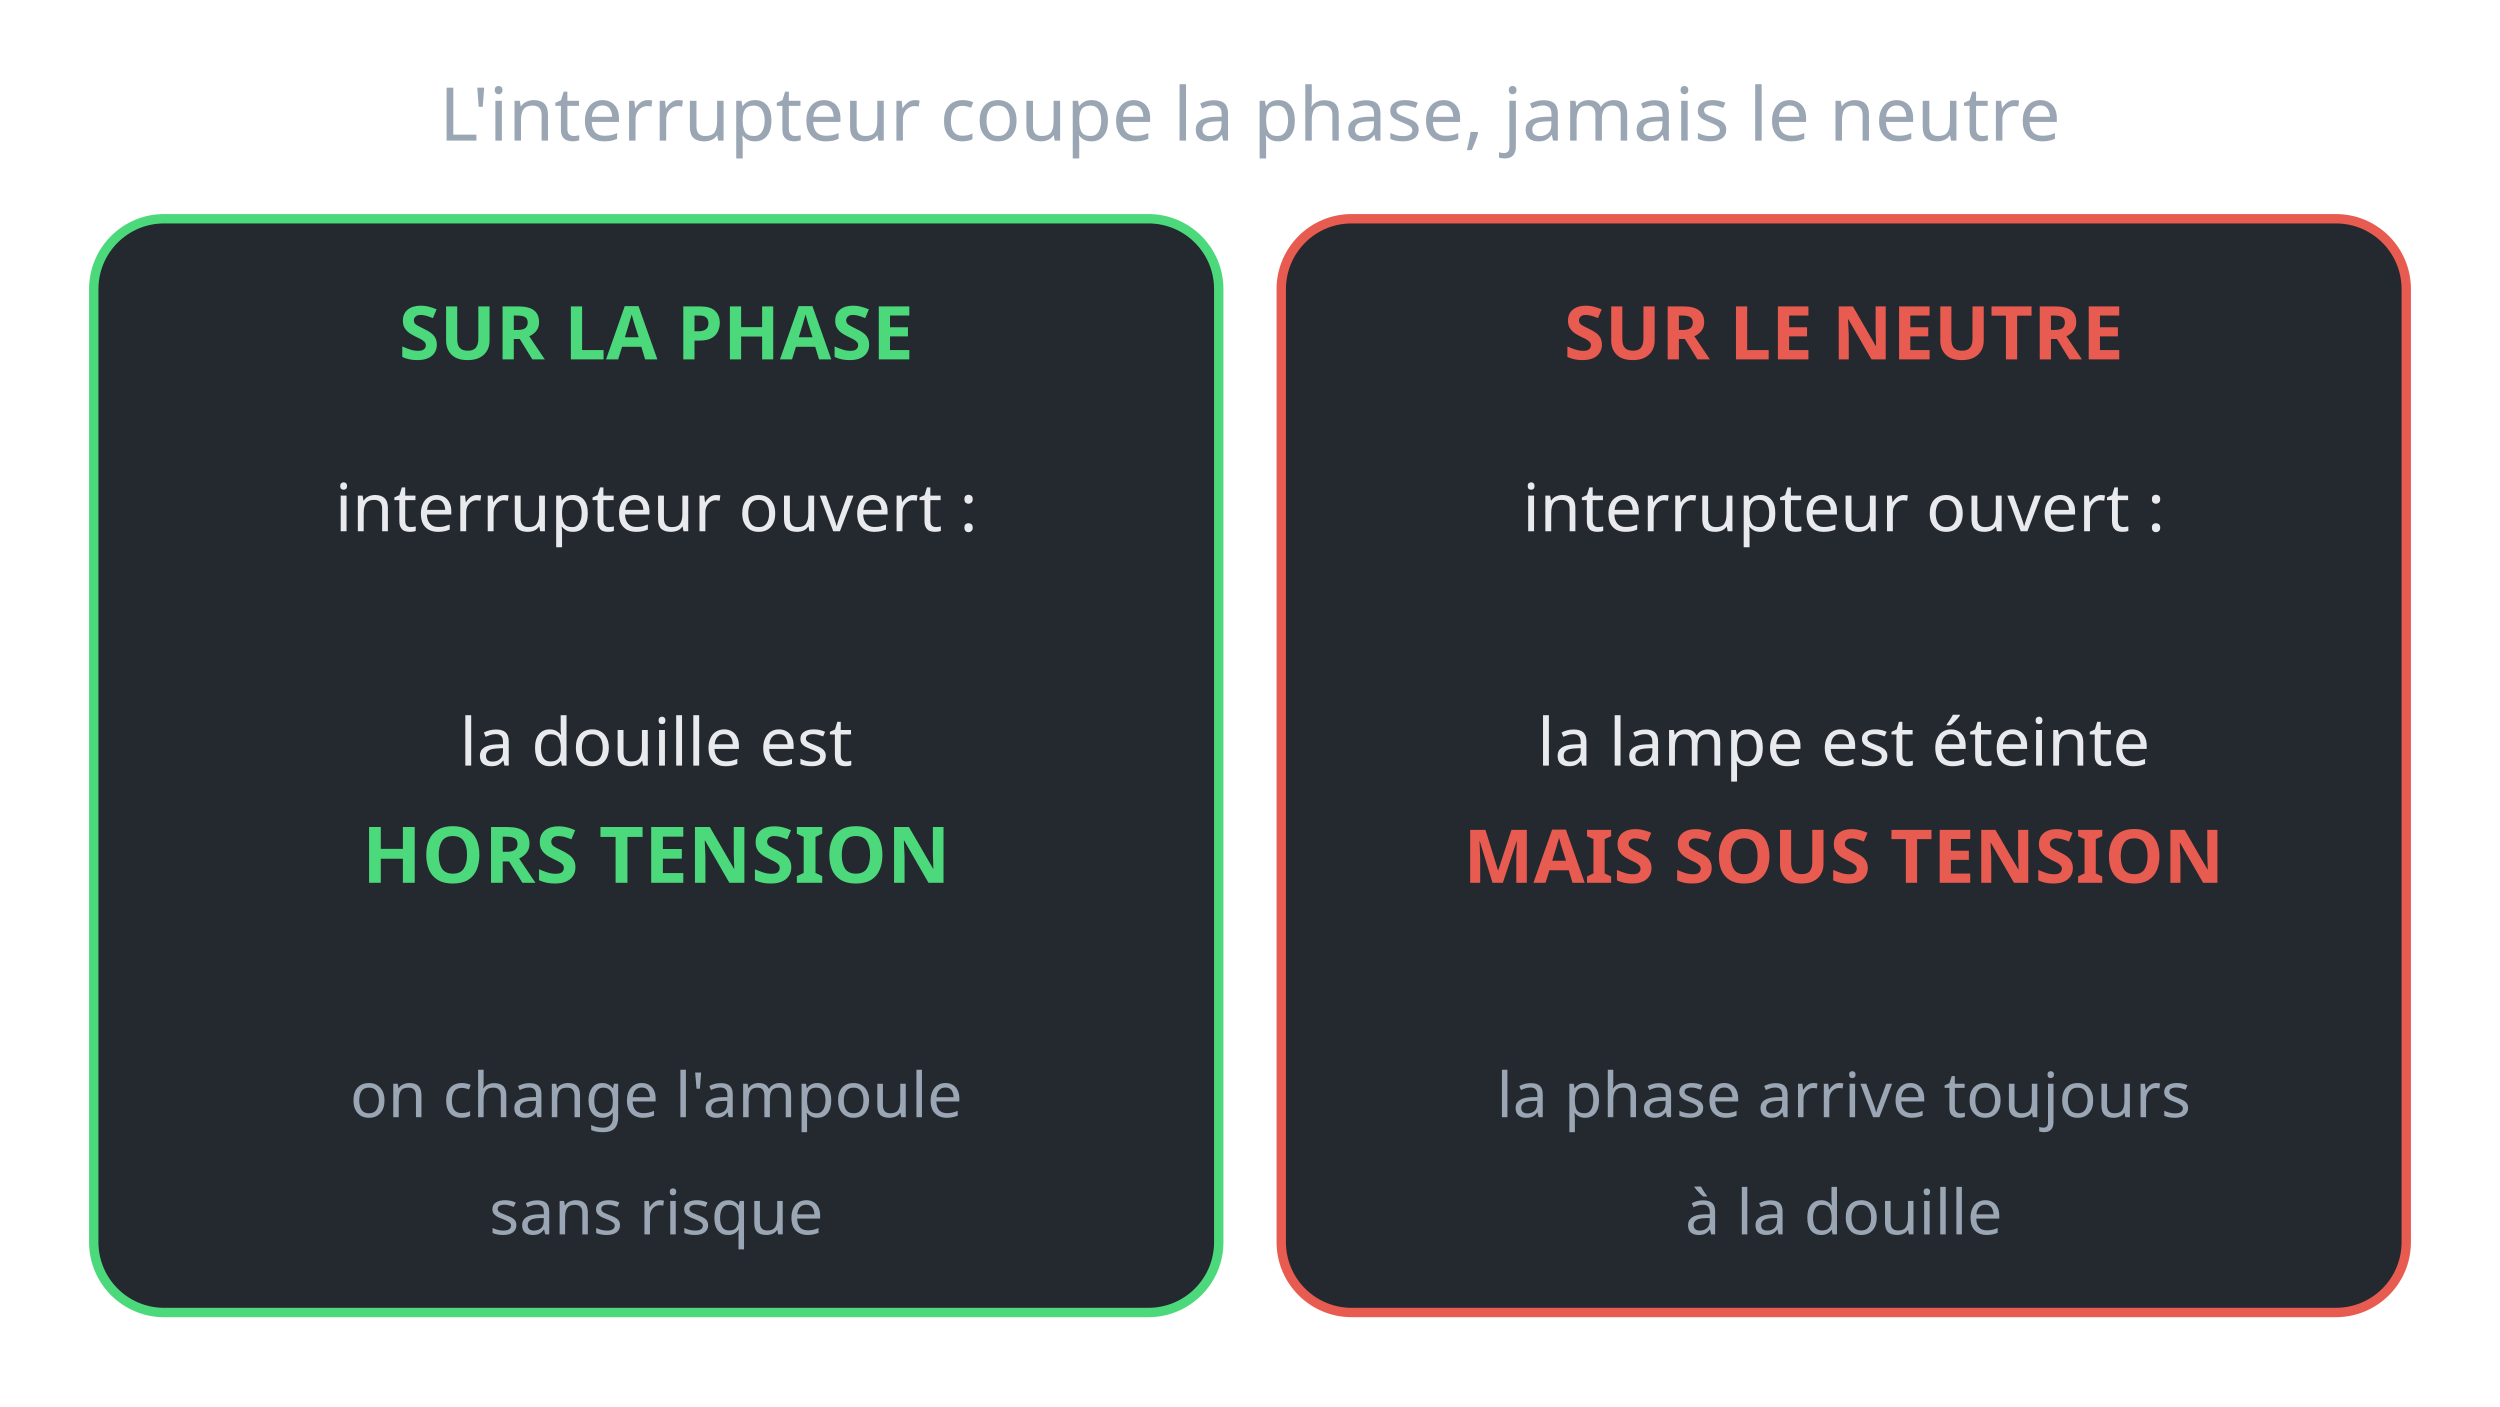
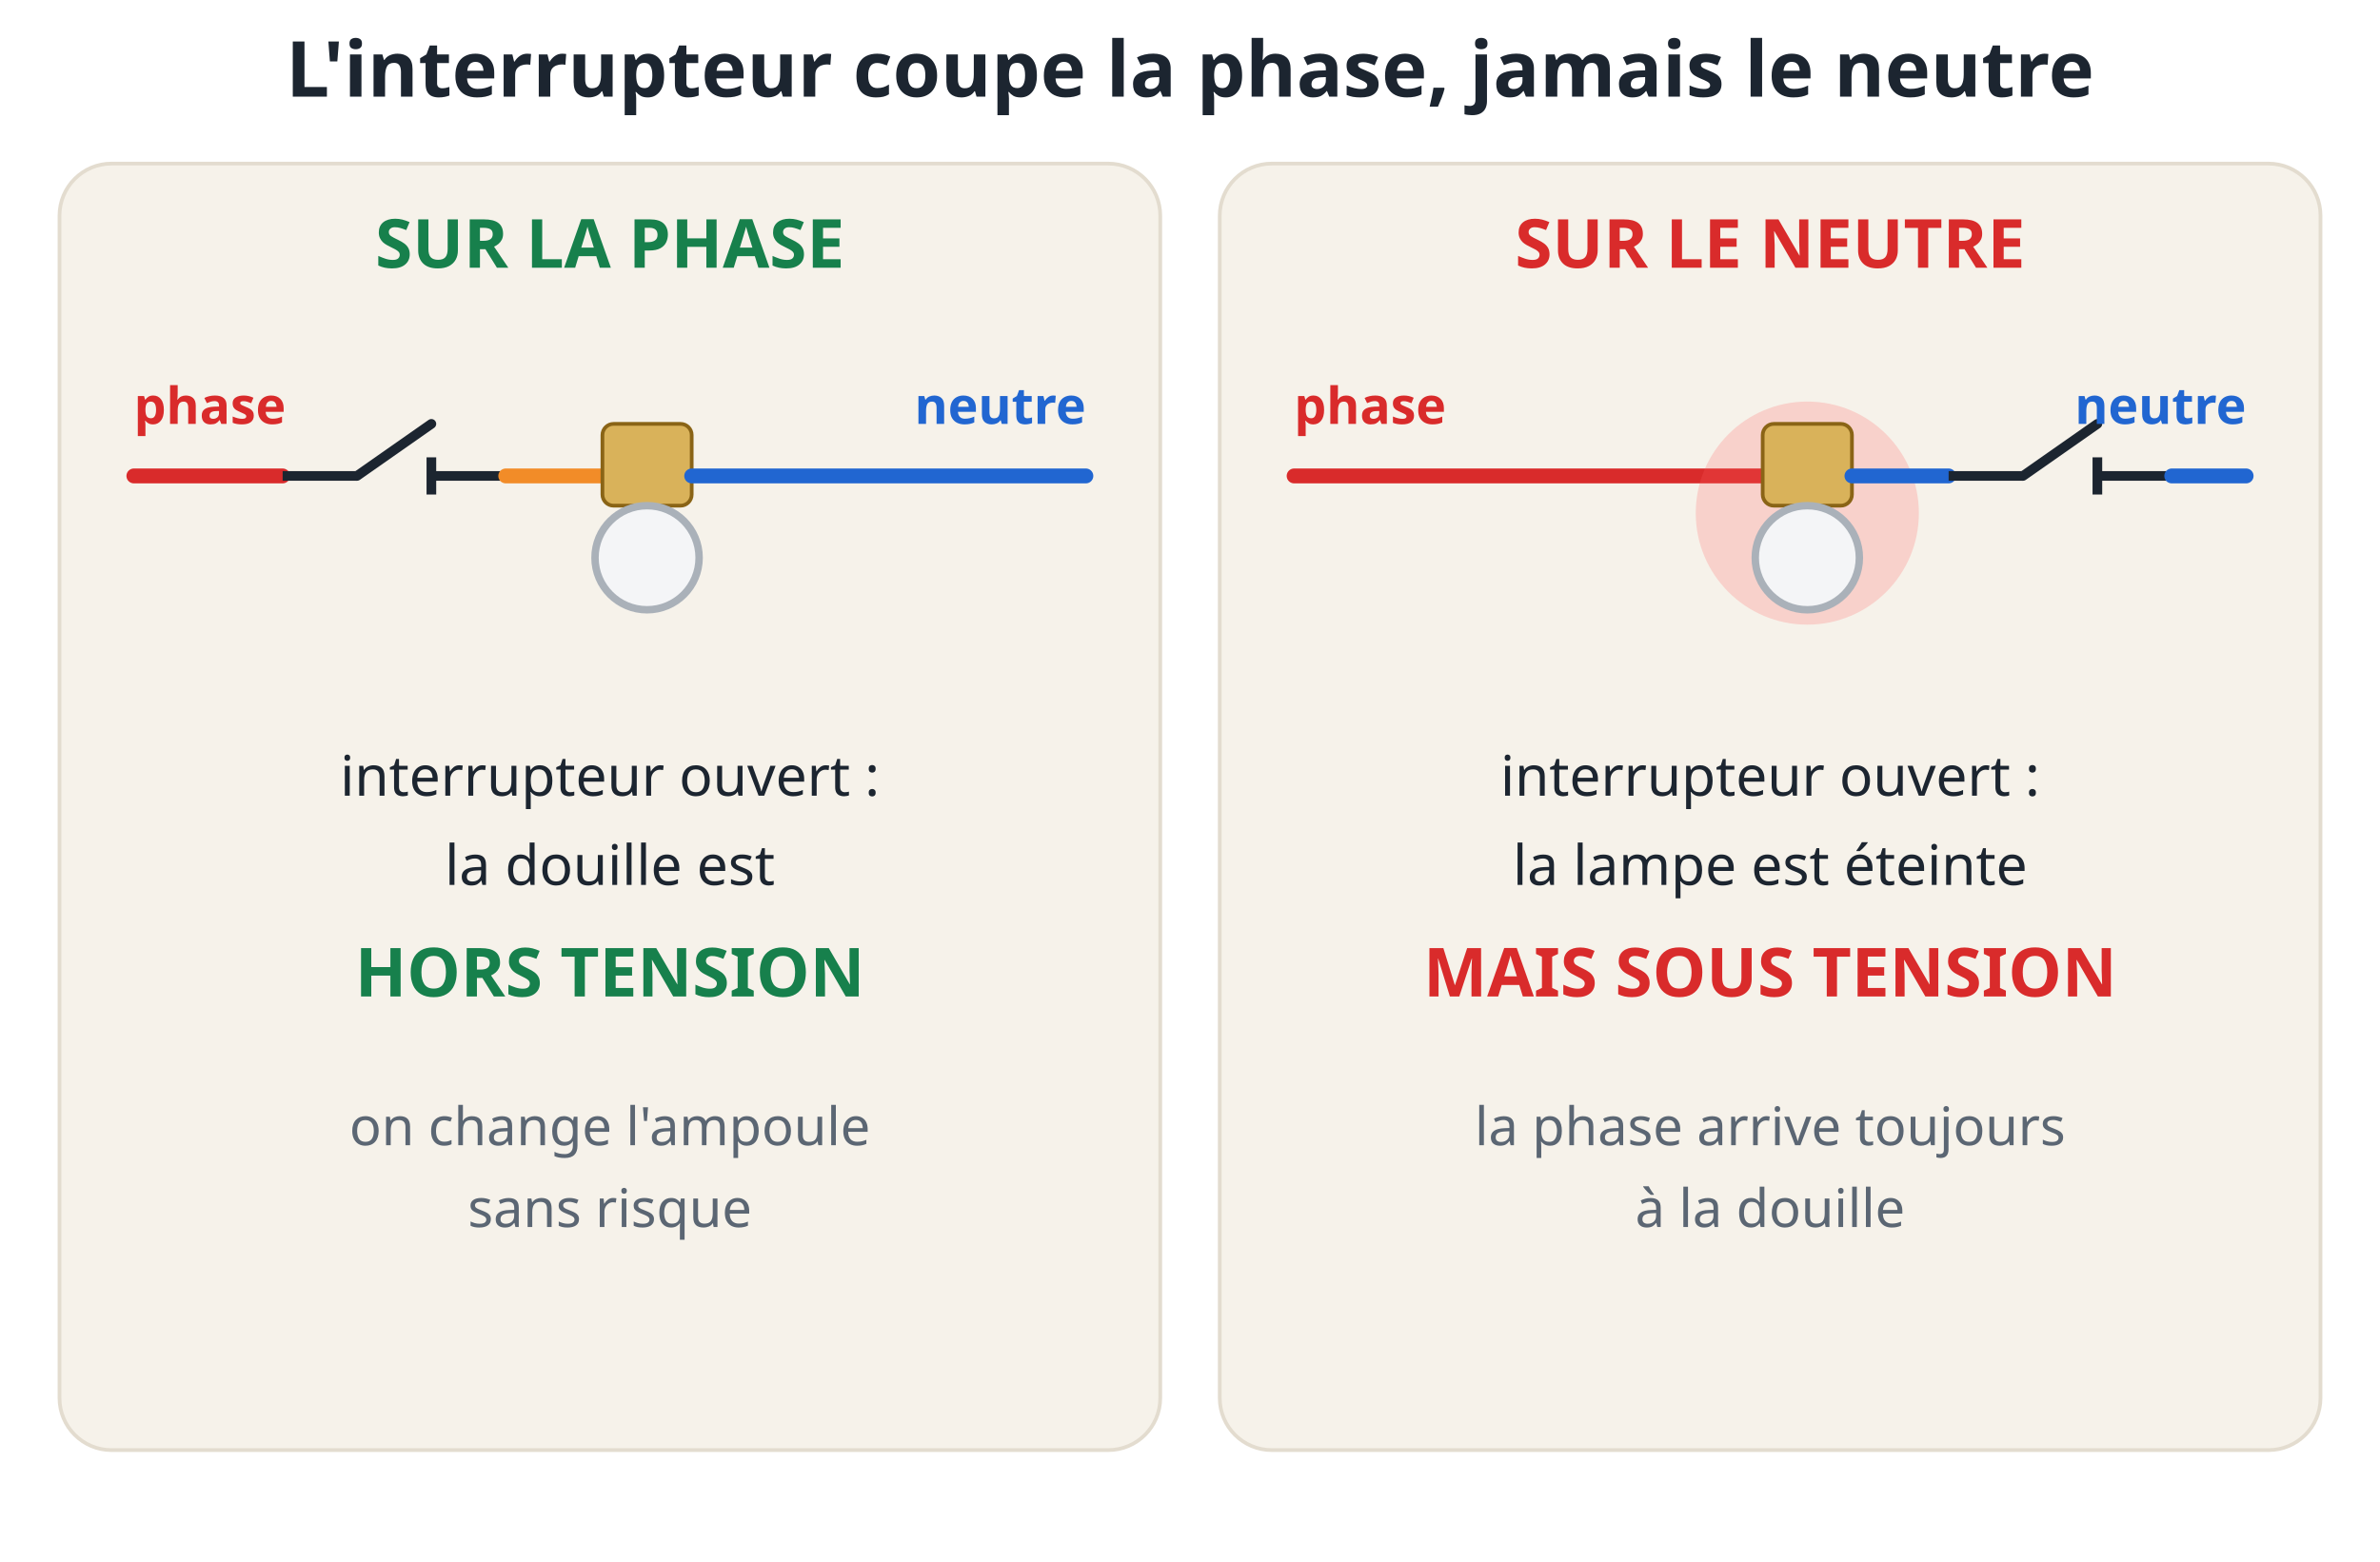
- <svg xmlns="http://www.w3.org/2000/svg" viewBox="0 0 320 180" font-family="'Segoe UI',system-ui,sans-serif" role="img" aria-label="L'interrupteur coupe toujours la phase : interrupteur ouvert, la douille n'est plus sous tension et on peut changer l'ampoule sans risque">
-   <text x="160" y="18" text-anchor="middle" font-size="9.5" fill="#9aa6b3" font-weight="normal">L'interrupteur coupe la phase, jamais le neutre</text>
-   <rect x="12" y="28" width="144" height="140" rx="9" fill="#24282f" stroke="#4cd97b" stroke-width="1.2" />
-   <text x="84" y="46" text-anchor="middle" font-size="9.5" fill="#4cd97b" font-weight="bold">SUR LA PHASE</text>
-   <text x="84" y="68" text-anchor="middle" font-size="8.5" fill="#e8eaed" font-weight="normal">interrupteur ouvert :</text>
-   <text x="84" y="83" text-anchor="middle" font-size="6" fill="#e8eaed" font-weight="normal" />
-   <text x="84" y="98" text-anchor="middle" font-size="8.5" fill="#e8eaed" font-weight="normal">la douille est</text>
-   <text x="84" y="113" text-anchor="middle" font-size="10" fill="#4cd97b" font-weight="bold">HORS TENSION</text>
-   <text x="84" y="128" text-anchor="middle" font-size="6" fill="#e8eaed" font-weight="normal" />
-   <text x="84" y="143" text-anchor="middle" font-size="8" fill="#9aa6b3" font-weight="normal">on change l'ampoule</text>
-   <text x="84" y="158" text-anchor="middle" font-size="8" fill="#9aa6b3" font-weight="normal">sans risque</text>
-   <rect x="164" y="28" width="144" height="140" rx="9" fill="#24282f" stroke="#e85b50" stroke-width="1.2" />
-   <text x="236" y="46" text-anchor="middle" font-size="9.5" fill="#e85b50" font-weight="bold">SUR LE NEUTRE</text>
-   <text x="236" y="68" text-anchor="middle" font-size="8.5" fill="#e8eaed" font-weight="normal">interrupteur ouvert :</text>
-   <text x="236" y="83" text-anchor="middle" font-size="6" fill="#e8eaed" font-weight="normal" />
-   <text x="236" y="98" text-anchor="middle" font-size="8.5" fill="#e8eaed" font-weight="normal">la lampe est éteinte</text>
-   <text x="236" y="113" text-anchor="middle" font-size="9.5" fill="#e85b50" font-weight="bold">MAIS SOUS TENSION</text>
-   <text x="236" y="128" text-anchor="middle" font-size="6" fill="#e8eaed" font-weight="normal" />
-   <text x="236" y="143" text-anchor="middle" font-size="8" fill="#9aa6b3" font-weight="normal">la phase arrive toujours</text>
-   <text x="236" y="158" text-anchor="middle" font-size="8" fill="#9aa6b3" font-weight="normal">à la douille</text>
+ <svg xmlns="http://www.w3.org/2000/svg" viewBox="0 0 640 420" font-family="'Segoe UI',system-ui,sans-serif" role="img" aria-label="Interrupteur sur la phase : ouvert, la douille est hors tension. Interrupteur sur le neutre : la lampe est éteinte mais la douille reste sous tension">
+   <defs>
+     <linearGradient id="corps" x1="0" y1="0" x2="1" y2="0">
+       <stop offset="0" stop-color="#eef0f2" />
+       <stop offset=".5" stop-color="#fdfdfd" />
+       <stop offset="1" stop-color="#dfe2e6" />
+     </linearGradient>
+     <linearGradient id="nez" x1="0" y1="0" x2="0" y2="1">
+       <stop offset="0" stop-color="#ffffff" />
+       <stop offset="1" stop-color="#e9ebee" />
+     </linearGradient>
+     <linearGradient id="manette" x1="0" y1="0" x2="0" y2="1">
+       <stop offset="0" stop-color="#4a5058" />
+       <stop offset="1" stop-color="#23272c" />
+     </linearGradient>
+     <radialGradient id="vis" cx=".4" cy=".35" r=".7">
+       <stop offset="0" stop-color="#f1f2f4" />
+       <stop offset="1" stop-color="#8d949c" />
+     </radialGradient>
+     <linearGradient id="cuivreH" x1="0" y1="0" x2="0" y2="1">
+       <stop offset="0" stop-color="#f0b77a" />
+       <stop offset=".5" stop-color="#c9782f" />
+       <stop offset="1" stop-color="#8f4f17" />
+     </linearGradient>
+     <linearGradient id="cuivreV" x1="0" y1="0" x2="1" y2="0">
+       <stop offset="0" stop-color="#8f4f17" />
+       <stop offset=".45" stop-color="#f0b77a" />
+       <stop offset="1" stop-color="#9a5a1f" />
+     </linearGradient>
+     <linearGradient id="acierH" x1="0" y1="0" x2="0" y2="1">
+       <stop offset="0" stop-color="#f4f5f7" />
+       <stop offset=".5" stop-color="#aab1b9" />
+       <stop offset="1" stop-color="#7d858e" />
+     </linearGradient>
+     <linearGradient id="cylH" x1="0" y1="0" x2="0" y2="1">
+       <stop offset="0" stop-color="#d9dde1" />
+       <stop offset=".35" stop-color="#ffffff" />
+       <stop offset="1" stop-color="#c3c8ce" />
+     </linearGradient>
+     <linearGradient id="gaineV" x1="0" y1="0" x2="1" y2="0">
+       <stop offset="0" stop-color="#a81d1d" />
+       <stop offset=".4" stop-color="#ef4a4a" />
+       <stop offset="1" stop-color="#b02020" />
+     </linearGradient>
+     <linearGradient id="chaud" x1="0" y1="0" x2="1" y2="0">
+       <stop offset="0" stop-color="#3a3f46" />
+       <stop offset=".5" stop-color="#e8590c" />
+       <stop offset="1" stop-color="#ff3b1f" />
+     </linearGradient>
+     <linearGradient id="icta" x1="0" y1="0" x2="0" y2="1">
+       <stop offset="0" stop-color="#8d949c" />
+       <stop offset=".3" stop-color="#dfe3e7" />
+       <stop offset="1" stop-color="#6b727a" />
+     </linearGradient>
+     <linearGradient id="tpc" x1="0" y1="0" x2="0" y2="1">
+       <stop offset="0" stop-color="#b02020" />
+       <stop offset=".3" stop-color="#ff6b5e" />
+       <stop offset="1" stop-color="#8e1414" />
+     </linearGradient>
+     <linearGradient id="irl" x1="0" y1="0" x2="0" y2="1">
+       <stop offset="0" stop-color="#aab1b9" />
+       <stop offset=".3" stop-color="#f1f3f5" />
+       <stop offset="1" stop-color="#8d949c" />
+     </linearGradient>
+     <linearGradient id="terre" x1="0" y1="0" x2="0" y2="1">
+       <stop offset="0" stop-color="#c9a877" />
+       <stop offset="1" stop-color="#a98557" />
+     </linearGradient>
+     <pattern id="vj" width="16" height="16" patternUnits="userSpaceOnUse" patternTransform="rotate(35)">
+       <rect width="16" height="16" fill="#2e9e4f" />
+       <rect width="7" height="16" fill="#f2d21a" />
+     </pattern>
+     <filter id="ombre" x="-15%" y="-15%" width="130%" height="140%">
+       <feDropShadow dx="0" dy="4" stdDeviation="4" flood-color="#1b2430" flood-opacity=".25" />
+     </filter>
+     <g id="borne">
+       <rect x="-12" y="-12" width="24" height="24" rx="4" fill="#2b3036" />
+       <circle r="8" fill="url(#vis)" />
+       <rect x="-6" y="-1.2" width="12" height="2.4" rx="1" fill="#5a616a" transform="rotate(-25)" />
+     </g>
+   </defs>
+   <text x="320.0" y="26" text-anchor="middle" font-size="20.8" font-weight="800" fill="#1c2530">L'interrupteur coupe la phase, jamais le neutre</text>
+   <rect x="16" y="44" width="296" height="346" rx="14" fill="#f6f2ea" stroke="#e3dccf" />
+   <text x="164" y="72" text-anchor="middle" font-size="18.2" font-weight="800" fill="#17804c">SUR LA PHASE</text>
+   <path d="M36 128 H76" fill="none" stroke="#d92b2b" stroke-width="4" stroke-linejoin="round" stroke-linecap="round" />
+   <g transform="translate(76 128) rotate(-90)">
+     <path d="M0 0 V20 M0 40 V60" stroke="#1c2530" stroke-width="2.6" />
+     <path d="M0 20 L14 40" stroke="#1c2530" stroke-width="2.6" stroke-linecap="round" />
+     <path d="M-5 40 H5" stroke="#1c2530" stroke-width="2.6" />
+   </g>
+   <path d="M136 128 H162" fill="none" stroke="#f28c28" stroke-width="4" stroke-linejoin="round" stroke-linecap="round" />
+   <rect x="162" y="114" width="24" height="22" rx="3" fill="#d9b25a" stroke="#8a6416" />
+   <circle cx="174" cy="150" r="14" fill="#f4f5f7" stroke="#aab1b9" stroke-width="2" />
+   <path d="M186 128 H292" fill="none" stroke="#2166d1" stroke-width="4" stroke-linejoin="round" stroke-linecap="round" />
+   <text x="36" y="114" text-anchor="start" font-size="13.7" font-weight="800" fill="#d92b2b">phase</text>
+   <text x="292" y="114" text-anchor="end" font-size="13.7" font-weight="800" fill="#2166d1">neutre</text>
+   <text x="164" y="214" text-anchor="middle" font-size="15.0" font-weight="500" fill="#1c2530">interrupteur ouvert :</text>
+   <text x="164" y="238" text-anchor="middle" font-size="15.0" font-weight="500" fill="#1c2530">la douille est</text>
+   <text x="164" y="268" text-anchor="middle" font-size="18.2" font-weight="800" fill="#17804c">HORS TENSION</text>
+   <text x="164" y="308" text-anchor="middle" font-size="14.3" font-weight="500" fill="#5b6673">on change l'ampoule</text>
+   <text x="164" y="330" text-anchor="middle" font-size="14.3" font-weight="500" fill="#5b6673">sans risque</text>
+   <rect x="328" y="44" width="296" height="346" rx="14" fill="#f6f2ea" stroke="#e3dccf" />
+   <text x="476" y="72" text-anchor="middle" font-size="18.2" font-weight="800" fill="#d92b2b">SUR LE NEUTRE</text>
+   <path d="M348 128 H474" fill="none" stroke="#d92b2b" stroke-width="4" stroke-linejoin="round" stroke-linecap="round" />
+   <circle cx="486" cy="138" r="30" fill="#ff5c5c" opacity=".22" />
+   <rect x="474" y="114" width="24" height="22" rx="3" fill="#d9b25a" stroke="#8a6416" />
+   <circle cx="486" cy="150" r="14" fill="#f4f5f7" stroke="#aab1b9" stroke-width="2" />
+   <path d="M498 128 H524" fill="none" stroke="#2166d1" stroke-width="4" stroke-linejoin="round" stroke-linecap="round" />
+   <g transform="translate(524 128) rotate(-90)">
+     <path d="M0 0 V20 M0 40 V60" stroke="#1c2530" stroke-width="2.6" />
+     <path d="M0 20 L14 40" stroke="#1c2530" stroke-width="2.6" stroke-linecap="round" />
+     <path d="M-5 40 H5" stroke="#1c2530" stroke-width="2.6" />
+   </g>
+   <path d="M584 128 H604" fill="none" stroke="#2166d1" stroke-width="4" stroke-linejoin="round" stroke-linecap="round" />
+   <text x="348" y="114" text-anchor="start" font-size="13.7" font-weight="800" fill="#d92b2b">phase</text>
+   <text x="604" y="114" text-anchor="end" font-size="13.7" font-weight="800" fill="#2166d1">neutre</text>
+   <text x="476" y="214" text-anchor="middle" font-size="15.0" font-weight="500" fill="#1c2530">interrupteur ouvert :</text>
+   <text x="476" y="238" text-anchor="middle" font-size="15.0" font-weight="500" fill="#1c2530">la lampe est éteinte</text>
+   <text x="476" y="268" text-anchor="middle" font-size="18.2" font-weight="800" fill="#d92b2b">MAIS SOUS TENSION</text>
+   <text x="476" y="308" text-anchor="middle" font-size="14.3" font-weight="500" fill="#5b6673">la phase arrive toujours</text>
+   <text x="476" y="330" text-anchor="middle" font-size="14.3" font-weight="500" fill="#5b6673">à la douille</text>
</svg>
